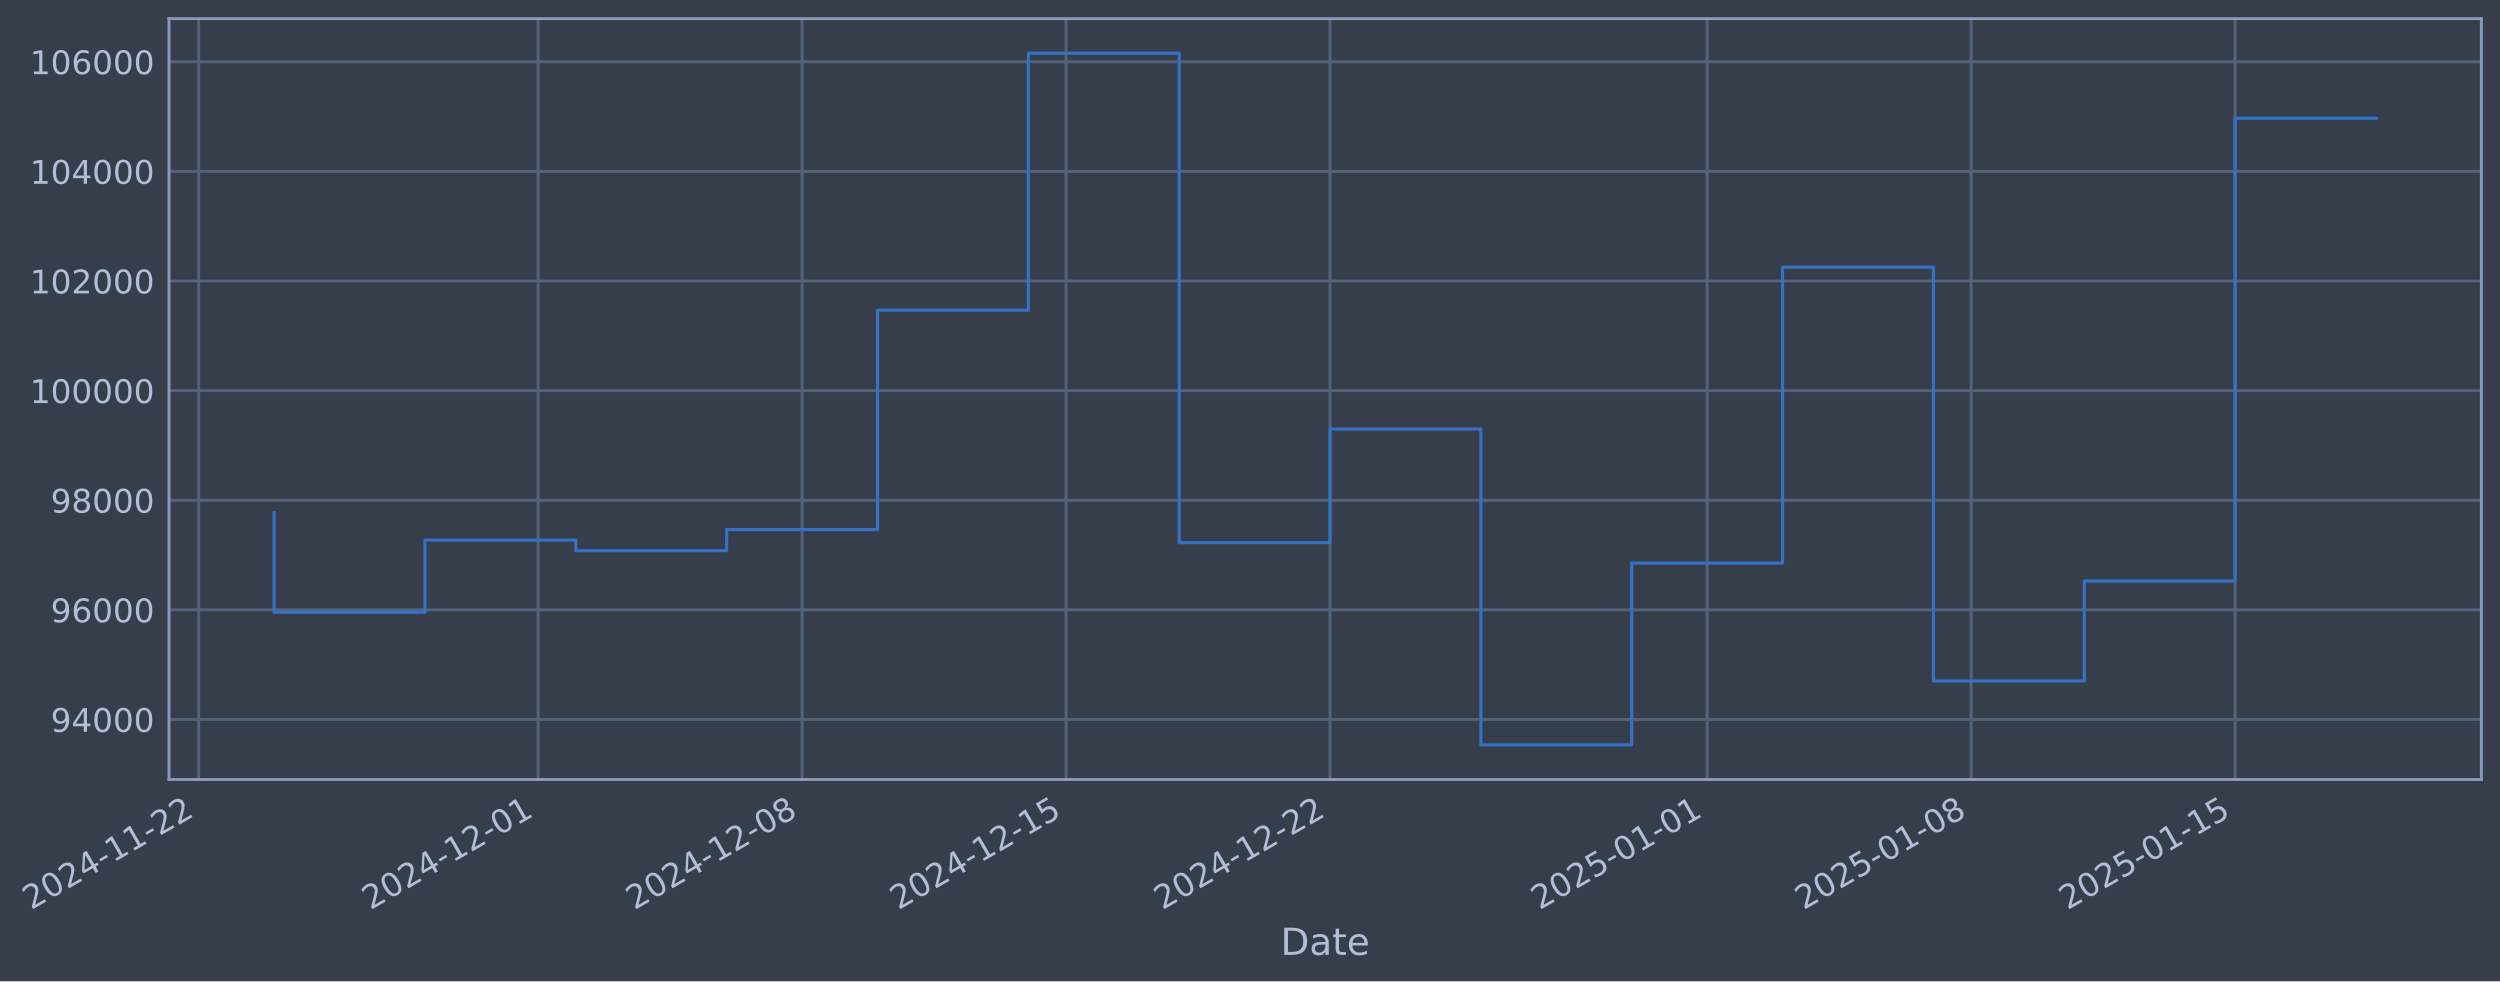
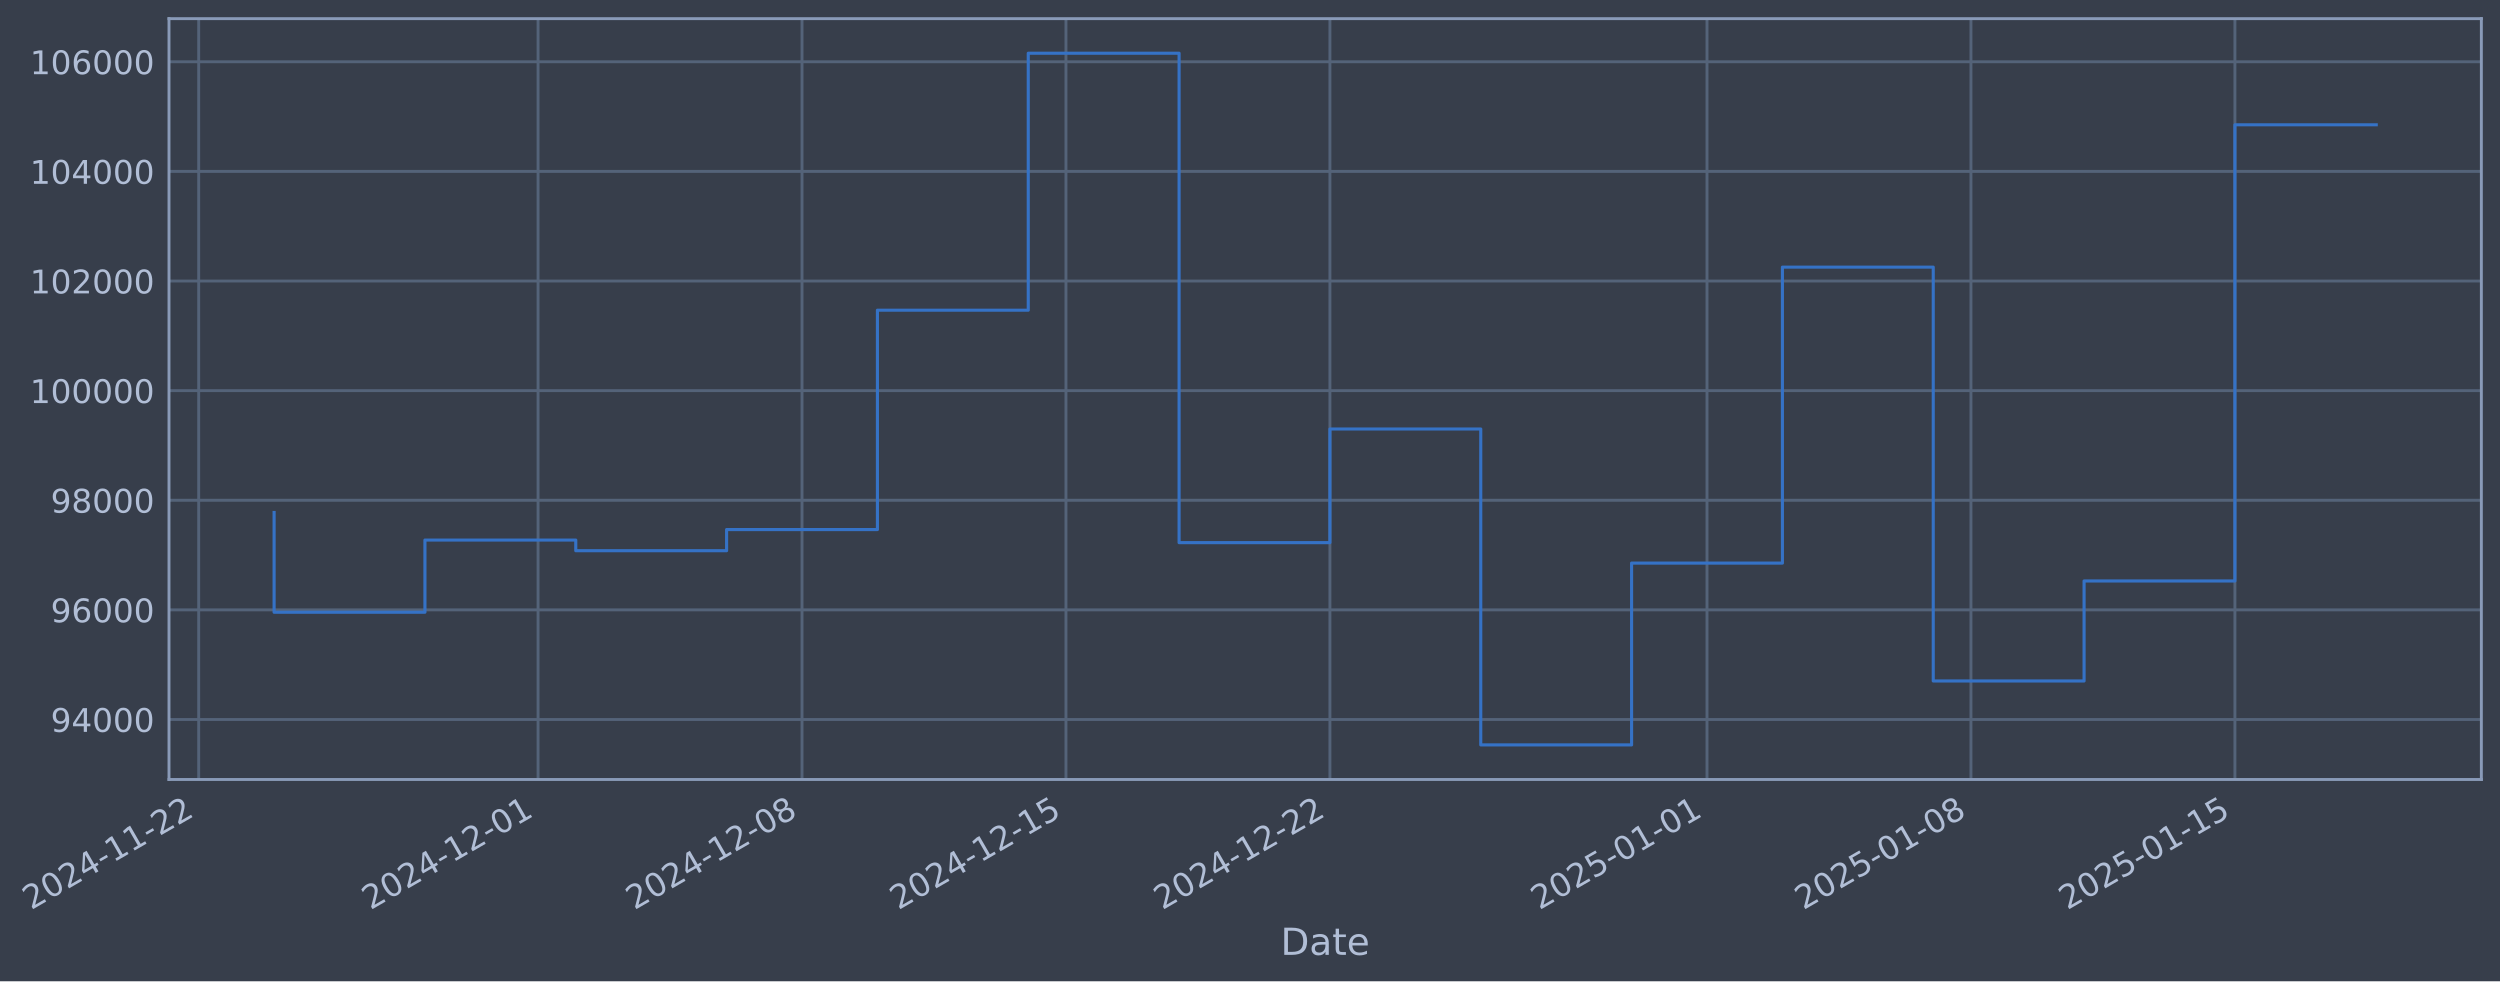
- <svg xmlns="http://www.w3.org/2000/svg" xmlns:xlink="http://www.w3.org/1999/xlink" width="965.252pt" height="378.87pt" viewBox="0 0 965.252 378.87" version="1.1">
+ <svg xmlns="http://www.w3.org/2000/svg" xmlns:xlink="http://www.w3.org/1999/xlink" width="965.249pt" height="378.87pt" viewBox="0 0 965.249 378.87" version="1.1">
  <defs>
    <style type="text/css">*{stroke-linejoin: round; stroke-linecap: butt}</style>
  </defs>
  <g id="figure_1">
    <g id="patch_1">
-       <path d="M 0 378.87  L 965.252 378.87  L 965.252 0  L 0 0  z " style="fill: #373e4b" />
+       <path d="M 0 378.87  L 965.249 378.87  L 965.249 0  L 0 0  z " style="fill: #373e4b" />
    </g>
    <g id="axes_1">
      <g id="patch_2">
-         <path d="M 65.252 300.96  L 958.052 300.96  L 958.052 7.2  L 65.252 7.2  z " style="fill: #373e4b" />
+         <path d="M 65.249 300.96  L 958.049 300.96  L 958.049 7.2  L 65.249 7.2  z " style="fill: #373e4b" />
      </g>
      <g id="matplotlib.axis_1">
        <g id="xtick_1">
          <g id="line2d_1">
-             <path d="M 76.713 300.96  L 76.713 7.2  " clip-path="url(#p4ee000d77e)" style="fill: none; stroke: #546379; stroke-width: 1.12; stroke-linecap: square" />
+             <path d="M 76.713 300.96  L 76.713 7.2  " clip-path="url(#p0c3b52e60b)" style="fill: none; stroke: #546379; stroke-width: 1.12; stroke-linecap: square" />
          </g>
          <g id="line2d_2" />
          <g id="text_1">
            <g style="fill: #b1bed6" transform="translate(11.98702 351.4642) rotate(-30) scale(0.126 -0.126)">
              <defs>
                <path id="DejaVuSans-32" d="M 1228 531  L 3431 531  L 3431 0  L 469 0  L 469 531  Q 828 903 1448 1529  Q 2069 2156 2228 2338  Q 2531 2678 2651 2914  Q 2772 3150 2772 3378  Q 2772 3750 2511 3984  Q 2250 4219 1831 4219  Q 1534 4219 1204 4116  Q 875 4013 500 3803  L 500 4441  Q 881 4594 1212 4672  Q 1544 4750 1819 4750  Q 2544 4750 2975 4387  Q 3406 4025 3406 3419  Q 3406 3131 3298 2873  Q 3191 2616 2906 2266  Q 2828 2175 2409 1742  Q 1991 1309 1228 531  z " transform="scale(0.015625)" />
                <path id="DejaVuSans-30" d="M 2034 4250  Q 1547 4250 1301 3770  Q 1056 3291 1056 2328  Q 1056 1369 1301 889  Q 1547 409 2034 409  Q 2525 409 2770 889  Q 3016 1369 3016 2328  Q 3016 3291 2770 3770  Q 2525 4250 2034 4250  z M 2034 4750  Q 2819 4750 3233 4129  Q 3647 3509 3647 2328  Q 3647 1150 3233 529  Q 2819 -91 2034 -91  Q 1250 -91 836 529  Q 422 1150 422 2328  Q 422 3509 836 4129  Q 1250 4750 2034 4750  z " transform="scale(0.015625)" />
                <path id="DejaVuSans-34" d="M 2419 4116  L 825 1625  L 2419 1625  L 2419 4116  z M 2253 4666  L 3047 4666  L 3047 1625  L 3713 1625  L 3713 1100  L 3047 1100  L 3047 0  L 2419 0  L 2419 1100  L 313 1100  L 313 1709  L 2253 4666  z " transform="scale(0.015625)" />
                <path id="DejaVuSans-2d" d="M 313 2009  L 1997 2009  L 1997 1497  L 313 1497  L 313 2009  z " transform="scale(0.015625)" />
                <path id="DejaVuSans-31" d="M 794 531  L 1825 531  L 1825 4091  L 703 3866  L 703 4441  L 1819 4666  L 2450 4666  L 2450 531  L 3481 531  L 3481 0  L 794 0  L 794 531  z " transform="scale(0.015625)" />
              </defs>
              <use xlink:href="#DejaVuSans-32" />
              <use xlink:href="#DejaVuSans-30" transform="translate(63.62305 0)" />
              <use xlink:href="#DejaVuSans-32" transform="translate(127.2461 0)" />
              <use xlink:href="#DejaVuSans-34" transform="translate(190.8691 0)" />
              <use xlink:href="#DejaVuSans-2d" transform="translate(254.4922 0)" />
              <use xlink:href="#DejaVuSans-31" transform="translate(290.5762 0)" />
              <use xlink:href="#DejaVuSans-31" transform="translate(354.1992 0)" />
              <use xlink:href="#DejaVuSans-2d" transform="translate(417.8223 0)" />
              <use xlink:href="#DejaVuSans-32" transform="translate(453.9062 0)" />
              <use xlink:href="#DejaVuSans-32" transform="translate(517.5293 0)" />
            </g>
          </g>
        </g>
        <g id="xtick_2">
          <g id="line2d_3">
-             <path d="M 207.756 300.96  L 207.756 7.2  " clip-path="url(#p4ee000d77e)" style="fill: none; stroke: #546379; stroke-width: 1.12; stroke-linecap: square" />
+             <path d="M 207.744 300.96  L 207.744 7.2  " clip-path="url(#p0c3b52e60b)" style="fill: none; stroke: #546379; stroke-width: 1.12; stroke-linecap: square" />
          </g>
          <g id="line2d_4" />
          <g id="text_2">
-             <g style="fill: #b1bed6" transform="translate(143.031 351.4642) rotate(-30) scale(0.126 -0.126)">
+             <g style="fill: #b1bed6" transform="translate(143.018 351.4642) rotate(-30) scale(0.126 -0.126)">
              <use xlink:href="#DejaVuSans-32" />
              <use xlink:href="#DejaVuSans-30" transform="translate(63.62305 0)" />
              <use xlink:href="#DejaVuSans-32" transform="translate(127.2461 0)" />
              <use xlink:href="#DejaVuSans-34" transform="translate(190.8691 0)" />
              <use xlink:href="#DejaVuSans-2d" transform="translate(254.4922 0)" />
              <use xlink:href="#DejaVuSans-31" transform="translate(290.5762 0)" />
              <use xlink:href="#DejaVuSans-32" transform="translate(354.1992 0)" />
              <use xlink:href="#DejaVuSans-2d" transform="translate(417.8223 0)" />
              <use xlink:href="#DejaVuSans-30" transform="translate(453.9062 0)" />
              <use xlink:href="#DejaVuSans-31" transform="translate(517.5293 0)" />
            </g>
          </g>
        </g>
        <g id="xtick_3">
          <g id="line2d_5">
-             <path d="M 309.68 300.96  L 309.68 7.2  " clip-path="url(#p4ee000d77e)" style="fill: none; stroke: #546379; stroke-width: 1.12; stroke-linecap: square" />
+             <path d="M 309.657 300.96  L 309.657 7.2  " clip-path="url(#p0c3b52e60b)" style="fill: none; stroke: #546379; stroke-width: 1.12; stroke-linecap: square" />
          </g>
          <g id="line2d_6" />
          <g id="text_3">
-             <g style="fill: #b1bed6" transform="translate(244.9541 351.4642) rotate(-30) scale(0.126 -0.126)">
+             <g style="fill: #b1bed6" transform="translate(244.931 351.4642) rotate(-30) scale(0.126 -0.126)">
              <defs>
                <path id="DejaVuSans-38" d="M 2034 2216  Q 1584 2216 1326 1975  Q 1069 1734 1069 1313  Q 1069 891 1326 650  Q 1584 409 2034 409  Q 2484 409 2743 651  Q 3003 894 3003 1313  Q 3003 1734 2745 1975  Q 2488 2216 2034 2216  z M 1403 2484  Q 997 2584 770 2862  Q 544 3141 544 3541  Q 544 4100 942 4425  Q 1341 4750 2034 4750  Q 2731 4750 3128 4425  Q 3525 4100 3525 3541  Q 3525 3141 3298 2862  Q 3072 2584 2669 2484  Q 3125 2378 3379 2068  Q 3634 1759 3634 1313  Q 3634 634 3220 271  Q 2806 -91 2034 -91  Q 1263 -91 848 271  Q 434 634 434 1313  Q 434 1759 690 2068  Q 947 2378 1403 2484  z M 1172 3481  Q 1172 3119 1398 2916  Q 1625 2713 2034 2713  Q 2441 2713 2670 2916  Q 2900 3119 2900 3481  Q 2900 3844 2670 4047  Q 2441 4250 2034 4250  Q 1625 4250 1398 4047  Q 1172 3844 1172 3481  z " transform="scale(0.015625)" />
              </defs>
              <use xlink:href="#DejaVuSans-32" />
              <use xlink:href="#DejaVuSans-30" transform="translate(63.62305 0)" />
              <use xlink:href="#DejaVuSans-32" transform="translate(127.2461 0)" />
              <use xlink:href="#DejaVuSans-34" transform="translate(190.8691 0)" />
              <use xlink:href="#DejaVuSans-2d" transform="translate(254.4922 0)" />
              <use xlink:href="#DejaVuSans-31" transform="translate(290.5762 0)" />
              <use xlink:href="#DejaVuSans-32" transform="translate(354.1992 0)" />
              <use xlink:href="#DejaVuSans-2d" transform="translate(417.8223 0)" />
              <use xlink:href="#DejaVuSans-30" transform="translate(453.9062 0)" />
              <use xlink:href="#DejaVuSans-38" transform="translate(517.5293 0)" />
            </g>
          </g>
        </g>
        <g id="xtick_4">
          <g id="line2d_7">
-             <path d="M 411.603 300.96  L 411.603 7.2  " clip-path="url(#p4ee000d77e)" style="fill: none; stroke: #546379; stroke-width: 1.12; stroke-linecap: square" />
+             <path d="M 411.569 300.96  L 411.569 7.2  " clip-path="url(#p0c3b52e60b)" style="fill: none; stroke: #546379; stroke-width: 1.12; stroke-linecap: square" />
          </g>
          <g id="line2d_8" />
          <g id="text_4">
-             <g style="fill: #b1bed6" transform="translate(346.8771 351.4642) rotate(-30) scale(0.126 -0.126)">
+             <g style="fill: #b1bed6" transform="translate(346.844 351.4642) rotate(-30) scale(0.126 -0.126)">
              <defs>
                <path id="DejaVuSans-35" d="M 691 4666  L 3169 4666  L 3169 4134  L 1269 4134  L 1269 2991  Q 1406 3038 1543 3061  Q 1681 3084 1819 3084  Q 2600 3084 3056 2656  Q 3513 2228 3513 1497  Q 3513 744 3044 326  Q 2575 -91 1722 -91  Q 1428 -91 1123 -41  Q 819 9 494 109  L 494 744  Q 775 591 1075 516  Q 1375 441 1709 441  Q 2250 441 2565 725  Q 2881 1009 2881 1497  Q 2881 1984 2565 2268  Q 2250 2553 1709 2553  Q 1456 2553 1204 2497  Q 953 2441 691 2322  L 691 4666  z " transform="scale(0.015625)" />
              </defs>
              <use xlink:href="#DejaVuSans-32" />
              <use xlink:href="#DejaVuSans-30" transform="translate(63.62305 0)" />
              <use xlink:href="#DejaVuSans-32" transform="translate(127.2461 0)" />
              <use xlink:href="#DejaVuSans-34" transform="translate(190.8691 0)" />
              <use xlink:href="#DejaVuSans-2d" transform="translate(254.4922 0)" />
              <use xlink:href="#DejaVuSans-31" transform="translate(290.5762 0)" />
              <use xlink:href="#DejaVuSans-32" transform="translate(354.1992 0)" />
              <use xlink:href="#DejaVuSans-2d" transform="translate(417.8223 0)" />
              <use xlink:href="#DejaVuSans-31" transform="translate(453.9062 0)" />
              <use xlink:href="#DejaVuSans-35" transform="translate(517.5293 0)" />
            </g>
          </g>
        </g>
        <g id="xtick_5">
          <g id="line2d_9">
-             <path d="M 513.526 300.96  L 513.526 7.2  " clip-path="url(#p4ee000d77e)" style="fill: none; stroke: #546379; stroke-width: 1.12; stroke-linecap: square" />
+             <path d="M 513.482 300.96  L 513.482 7.2  " clip-path="url(#p0c3b52e60b)" style="fill: none; stroke: #546379; stroke-width: 1.12; stroke-linecap: square" />
          </g>
          <g id="line2d_10" />
          <g id="text_5">
-             <g style="fill: #b1bed6" transform="translate(448.8002 351.4642) rotate(-30) scale(0.126 -0.126)">
+             <g style="fill: #b1bed6" transform="translate(448.757 351.4642) rotate(-30) scale(0.126 -0.126)">
              <use xlink:href="#DejaVuSans-32" />
              <use xlink:href="#DejaVuSans-30" transform="translate(63.62305 0)" />
              <use xlink:href="#DejaVuSans-32" transform="translate(127.2461 0)" />
              <use xlink:href="#DejaVuSans-34" transform="translate(190.8691 0)" />
              <use xlink:href="#DejaVuSans-2d" transform="translate(254.4922 0)" />
              <use xlink:href="#DejaVuSans-31" transform="translate(290.5762 0)" />
              <use xlink:href="#DejaVuSans-32" transform="translate(354.1992 0)" />
              <use xlink:href="#DejaVuSans-2d" transform="translate(417.8223 0)" />
              <use xlink:href="#DejaVuSans-32" transform="translate(453.9062 0)" />
              <use xlink:href="#DejaVuSans-32" transform="translate(517.5293 0)" />
            </g>
          </g>
        </g>
        <g id="xtick_6">
          <g id="line2d_11">
-             <path d="M 659.13 300.96  L 659.13 7.2  " clip-path="url(#p4ee000d77e)" style="fill: none; stroke: #546379; stroke-width: 1.12; stroke-linecap: square" />
+             <path d="M 659.072 300.96  L 659.072 7.2  " clip-path="url(#p0c3b52e60b)" style="fill: none; stroke: #546379; stroke-width: 1.12; stroke-linecap: square" />
          </g>
          <g id="line2d_12" />
          <g id="text_6">
-             <g style="fill: #b1bed6" transform="translate(594.4046 351.4642) rotate(-30) scale(0.126 -0.126)">
+             <g style="fill: #b1bed6" transform="translate(594.347 351.4642) rotate(-30) scale(0.126 -0.126)">
              <use xlink:href="#DejaVuSans-32" />
              <use xlink:href="#DejaVuSans-30" transform="translate(63.62305 0)" />
              <use xlink:href="#DejaVuSans-32" transform="translate(127.2461 0)" />
              <use xlink:href="#DejaVuSans-35" transform="translate(190.8691 0)" />
              <use xlink:href="#DejaVuSans-2d" transform="translate(254.4922 0)" />
              <use xlink:href="#DejaVuSans-30" transform="translate(290.5762 0)" />
              <use xlink:href="#DejaVuSans-31" transform="translate(354.1992 0)" />
              <use xlink:href="#DejaVuSans-2d" transform="translate(417.8223 0)" />
              <use xlink:href="#DejaVuSans-30" transform="translate(453.9062 0)" />
              <use xlink:href="#DejaVuSans-31" transform="translate(517.5293 0)" />
            </g>
          </g>
        </g>
        <g id="xtick_7">
          <g id="line2d_13">
-             <path d="M 761.053 300.96  L 761.053 7.2  " clip-path="url(#p4ee000d77e)" style="fill: none; stroke: #546379; stroke-width: 1.12; stroke-linecap: square" />
+             <path d="M 760.985 300.96  L 760.985 7.2  " clip-path="url(#p0c3b52e60b)" style="fill: none; stroke: #546379; stroke-width: 1.12; stroke-linecap: square" />
          </g>
          <g id="line2d_14" />
          <g id="text_7">
-             <g style="fill: #b1bed6" transform="translate(696.3277 351.4642) rotate(-30) scale(0.126 -0.126)">
+             <g style="fill: #b1bed6" transform="translate(696.2599 351.4642) rotate(-30) scale(0.126 -0.126)">
              <use xlink:href="#DejaVuSans-32" />
              <use xlink:href="#DejaVuSans-30" transform="translate(63.62305 0)" />
              <use xlink:href="#DejaVuSans-32" transform="translate(127.2461 0)" />
              <use xlink:href="#DejaVuSans-35" transform="translate(190.8691 0)" />
              <use xlink:href="#DejaVuSans-2d" transform="translate(254.4922 0)" />
              <use xlink:href="#DejaVuSans-30" transform="translate(290.5762 0)" />
              <use xlink:href="#DejaVuSans-31" transform="translate(354.1992 0)" />
              <use xlink:href="#DejaVuSans-2d" transform="translate(417.8223 0)" />
              <use xlink:href="#DejaVuSans-30" transform="translate(453.9062 0)" />
              <use xlink:href="#DejaVuSans-38" transform="translate(517.5293 0)" />
            </g>
          </g>
        </g>
        <g id="xtick_8">
          <g id="line2d_15">
-             <path d="M 862.976 300.96  L 862.976 7.2  " clip-path="url(#p4ee000d77e)" style="fill: none; stroke: #546379; stroke-width: 1.12; stroke-linecap: square" />
+             <path d="M 862.898 300.96  L 862.898 7.2  " clip-path="url(#p0c3b52e60b)" style="fill: none; stroke: #546379; stroke-width: 1.12; stroke-linecap: square" />
          </g>
          <g id="line2d_16" />
          <g id="text_8">
-             <g style="fill: #b1bed6" transform="translate(798.2508 351.4642) rotate(-30) scale(0.126 -0.126)">
+             <g style="fill: #b1bed6" transform="translate(798.1729 351.4642) rotate(-30) scale(0.126 -0.126)">
              <use xlink:href="#DejaVuSans-32" />
              <use xlink:href="#DejaVuSans-30" transform="translate(63.62305 0)" />
              <use xlink:href="#DejaVuSans-32" transform="translate(127.2461 0)" />
              <use xlink:href="#DejaVuSans-35" transform="translate(190.8691 0)" />
              <use xlink:href="#DejaVuSans-2d" transform="translate(254.4922 0)" />
              <use xlink:href="#DejaVuSans-30" transform="translate(290.5762 0)" />
              <use xlink:href="#DejaVuSans-31" transform="translate(354.1992 0)" />
              <use xlink:href="#DejaVuSans-2d" transform="translate(417.8223 0)" />
              <use xlink:href="#DejaVuSans-31" transform="translate(453.9062 0)" />
              <use xlink:href="#DejaVuSans-35" transform="translate(517.5293 0)" />
            </g>
          </g>
        </g>
        <g id="text_9">
-           <g style="fill: #b1bed6" transform="translate(494.4425 368.6753) scale(0.144 -0.144)">
+           <g style="fill: #b1bed6" transform="translate(494.4396 368.6753) scale(0.144 -0.144)">
            <defs>
              <path id="DejaVuSans-44" d="M 1259 4147  L 1259 519  L 2022 519  Q 2988 519 3436 956  Q 3884 1394 3884 2338  Q 3884 3275 3436 3711  Q 2988 4147 2022 4147  L 1259 4147  z M 628 4666  L 1925 4666  Q 3281 4666 3915 4102  Q 4550 3538 4550 2338  Q 4550 1131 3912 565  Q 3275 0 1925 0  L 628 0  L 628 4666  z " transform="scale(0.015625)" />
              <path id="DejaVuSans-61" d="M 2194 1759  Q 1497 1759 1228 1600  Q 959 1441 959 1056  Q 959 750 1161 570  Q 1363 391 1709 391  Q 2188 391 2477 730  Q 2766 1069 2766 1631  L 2766 1759  L 2194 1759  z M 3341 1997  L 3341 0  L 2766 0  L 2766 531  Q 2569 213 2275 61  Q 1981 -91 1556 -91  Q 1019 -91 701 211  Q 384 513 384 1019  Q 384 1609 779 1909  Q 1175 2209 1959 2209  L 2766 2209  L 2766 2266  Q 2766 2663 2505 2880  Q 2244 3097 1772 3097  Q 1472 3097 1187 3025  Q 903 2953 641 2809  L 641 3341  Q 956 3463 1253 3523  Q 1550 3584 1831 3584  Q 2591 3584 2966 3190  Q 3341 2797 3341 1997  z " transform="scale(0.015625)" />
              <path id="DejaVuSans-74" d="M 1172 4494  L 1172 3500  L 2356 3500  L 2356 3053  L 1172 3053  L 1172 1153  Q 1172 725 1289 603  Q 1406 481 1766 481  L 2356 481  L 2356 0  L 1766 0  Q 1100 0 847 248  Q 594 497 594 1153  L 594 3053  L 172 3053  L 172 3500  L 594 3500  L 594 4494  L 1172 4494  z " transform="scale(0.015625)" />
              <path id="DejaVuSans-65" d="M 3597 1894  L 3597 1613  L 953 1613  Q 991 1019 1311 708  Q 1631 397 2203 397  Q 2534 397 2845 478  Q 3156 559 3463 722  L 3463 178  Q 3153 47 2828 -22  Q 2503 -91 2169 -91  Q 1331 -91 842 396  Q 353 884 353 1716  Q 353 2575 817 3079  Q 1281 3584 2069 3584  Q 2775 3584 3186 3129  Q 3597 2675 3597 1894  z M 3022 2063  Q 3016 2534 2758 2815  Q 2500 3097 2075 3097  Q 1594 3097 1305 2825  Q 1016 2553 972 2059  L 3022 2063  z " transform="scale(0.015625)" />
            </defs>
            <use xlink:href="#DejaVuSans-44" />
            <use xlink:href="#DejaVuSans-61" transform="translate(77.00195 0)" />
            <use xlink:href="#DejaVuSans-74" transform="translate(138.2812 0)" />
            <use xlink:href="#DejaVuSans-65" transform="translate(177.4902 0)" />
          </g>
        </g>
      </g>
      <g id="matplotlib.axis_2">
        <g id="ytick_1">
          <g id="line2d_17">
-             <path d="M 65.252 277.797  L 958.052 277.797  " clip-path="url(#p4ee000d77e)" style="fill: none; stroke: #546379; stroke-width: 1.12; stroke-linecap: square" />
+             <path d="M 65.249 277.797  L 958.049 277.797  " clip-path="url(#p0c3b52e60b)" style="fill: none; stroke: #546379; stroke-width: 1.12; stroke-linecap: square" />
          </g>
          <g id="line2d_18" />
          <g id="text_10">
-             <g style="fill: #b1bed6" transform="translate(19.56784 282.5841) scale(0.126 -0.126)">
+             <g style="fill: #b1bed6" transform="translate(19.56495 282.5841) scale(0.126 -0.126)">
              <defs>
                <path id="DejaVuSans-39" d="M 703 97  L 703 672  Q 941 559 1184 500  Q 1428 441 1663 441  Q 2288 441 2617 861  Q 2947 1281 2994 2138  Q 2813 1869 2534 1725  Q 2256 1581 1919 1581  Q 1219 1581 811 2004  Q 403 2428 403 3163  Q 403 3881 828 4315  Q 1253 4750 1959 4750  Q 2769 4750 3195 4129  Q 3622 3509 3622 2328  Q 3622 1225 3098 567  Q 2575 -91 1691 -91  Q 1453 -91 1209 -44  Q 966 3 703 97  z M 1959 2075  Q 2384 2075 2632 2365  Q 2881 2656 2881 3163  Q 2881 3666 2632 3958  Q 2384 4250 1959 4250  Q 1534 4250 1286 3958  Q 1038 3666 1038 3163  Q 1038 2656 1286 2365  Q 1534 2075 1959 2075  z " transform="scale(0.015625)" />
              </defs>
              <use xlink:href="#DejaVuSans-39" />
              <use xlink:href="#DejaVuSans-34" transform="translate(63.62305 0)" />
              <use xlink:href="#DejaVuSans-30" transform="translate(127.2461 0)" />
              <use xlink:href="#DejaVuSans-30" transform="translate(190.8691 0)" />
              <use xlink:href="#DejaVuSans-30" transform="translate(254.4922 0)" />
            </g>
          </g>
        </g>
        <g id="ytick_2">
          <g id="line2d_19">
-             <path d="M 65.252 235.473  L 958.052 235.473  " clip-path="url(#p4ee000d77e)" style="fill: none; stroke: #546379; stroke-width: 1.12; stroke-linecap: square" />
+             <path d="M 65.249 235.473  L 958.049 235.473  " clip-path="url(#p0c3b52e60b)" style="fill: none; stroke: #546379; stroke-width: 1.12; stroke-linecap: square" />
          </g>
          <g id="line2d_20" />
          <g id="text_11">
-             <g style="fill: #b1bed6" transform="translate(19.56784 240.2602) scale(0.126 -0.126)">
+             <g style="fill: #b1bed6" transform="translate(19.56495 240.2602) scale(0.126 -0.126)">
              <defs>
                <path id="DejaVuSans-36" d="M 2113 2584  Q 1688 2584 1439 2293  Q 1191 2003 1191 1497  Q 1191 994 1439 701  Q 1688 409 2113 409  Q 2538 409 2786 701  Q 3034 994 3034 1497  Q 3034 2003 2786 2293  Q 2538 2584 2113 2584  z M 3366 4563  L 3366 3988  Q 3128 4100 2886 4159  Q 2644 4219 2406 4219  Q 1781 4219 1451 3797  Q 1122 3375 1075 2522  Q 1259 2794 1537 2939  Q 1816 3084 2150 3084  Q 2853 3084 3261 2657  Q 3669 2231 3669 1497  Q 3669 778 3244 343  Q 2819 -91 2113 -91  Q 1303 -91 875 529  Q 447 1150 447 2328  Q 447 3434 972 4092  Q 1497 4750 2381 4750  Q 2619 4750 2861 4703  Q 3103 4656 3366 4563  z " transform="scale(0.015625)" />
              </defs>
              <use xlink:href="#DejaVuSans-39" />
              <use xlink:href="#DejaVuSans-36" transform="translate(63.62305 0)" />
              <use xlink:href="#DejaVuSans-30" transform="translate(127.2461 0)" />
              <use xlink:href="#DejaVuSans-30" transform="translate(190.8691 0)" />
              <use xlink:href="#DejaVuSans-30" transform="translate(254.4922 0)" />
            </g>
          </g>
        </g>
        <g id="ytick_3">
          <g id="line2d_21">
-             <path d="M 65.252 193.149  L 958.052 193.149  " clip-path="url(#p4ee000d77e)" style="fill: none; stroke: #546379; stroke-width: 1.12; stroke-linecap: square" />
+             <path d="M 65.249 193.149  L 958.049 193.149  " clip-path="url(#p0c3b52e60b)" style="fill: none; stroke: #546379; stroke-width: 1.12; stroke-linecap: square" />
          </g>
          <g id="line2d_22" />
          <g id="text_12">
-             <g style="fill: #b1bed6" transform="translate(19.56784 197.9364) scale(0.126 -0.126)">
+             <g style="fill: #b1bed6" transform="translate(19.56495 197.9364) scale(0.126 -0.126)">
              <use xlink:href="#DejaVuSans-39" />
              <use xlink:href="#DejaVuSans-38" transform="translate(63.62305 0)" />
              <use xlink:href="#DejaVuSans-30" transform="translate(127.2461 0)" />
              <use xlink:href="#DejaVuSans-30" transform="translate(190.8691 0)" />
              <use xlink:href="#DejaVuSans-30" transform="translate(254.4922 0)" />
            </g>
          </g>
        </g>
        <g id="ytick_4">
          <g id="line2d_23">
-             <path d="M 65.252 150.826  L 958.052 150.826  " clip-path="url(#p4ee000d77e)" style="fill: none; stroke: #546379; stroke-width: 1.12; stroke-linecap: square" />
+             <path d="M 65.249 150.826  L 958.049 150.826  " clip-path="url(#p0c3b52e60b)" style="fill: none; stroke: #546379; stroke-width: 1.12; stroke-linecap: square" />
          </g>
          <g id="line2d_24" />
          <g id="text_13">
-             <g style="fill: #b1bed6" transform="translate(11.55109 155.6126) scale(0.126 -0.126)">
+             <g style="fill: #b1bed6" transform="translate(11.5482 155.6126) scale(0.126 -0.126)">
              <use xlink:href="#DejaVuSans-31" />
              <use xlink:href="#DejaVuSans-30" transform="translate(63.62305 0)" />
              <use xlink:href="#DejaVuSans-30" transform="translate(127.2461 0)" />
              <use xlink:href="#DejaVuSans-30" transform="translate(190.8691 0)" />
              <use xlink:href="#DejaVuSans-30" transform="translate(254.4922 0)" />
              <use xlink:href="#DejaVuSans-30" transform="translate(318.1152 0)" />
            </g>
          </g>
        </g>
        <g id="ytick_5">
          <g id="line2d_25">
-             <path d="M 65.252 108.502  L 958.052 108.502  " clip-path="url(#p4ee000d77e)" style="fill: none; stroke: #546379; stroke-width: 1.12; stroke-linecap: square" />
+             <path d="M 65.249 108.502  L 958.049 108.502  " clip-path="url(#p0c3b52e60b)" style="fill: none; stroke: #546379; stroke-width: 1.12; stroke-linecap: square" />
          </g>
          <g id="line2d_26" />
          <g id="text_14">
-             <g style="fill: #b1bed6" transform="translate(11.55109 113.2888) scale(0.126 -0.126)">
+             <g style="fill: #b1bed6" transform="translate(11.5482 113.2888) scale(0.126 -0.126)">
              <use xlink:href="#DejaVuSans-31" />
              <use xlink:href="#DejaVuSans-30" transform="translate(63.62305 0)" />
              <use xlink:href="#DejaVuSans-32" transform="translate(127.2461 0)" />
              <use xlink:href="#DejaVuSans-30" transform="translate(190.8691 0)" />
              <use xlink:href="#DejaVuSans-30" transform="translate(254.4922 0)" />
              <use xlink:href="#DejaVuSans-30" transform="translate(318.1152 0)" />
            </g>
          </g>
        </g>
        <g id="ytick_6">
          <g id="line2d_27">
-             <path d="M 65.252 66.178  L 958.052 66.178  " clip-path="url(#p4ee000d77e)" style="fill: none; stroke: #546379; stroke-width: 1.12; stroke-linecap: square" />
+             <path d="M 65.249 66.178  L 958.049 66.178  " clip-path="url(#p0c3b52e60b)" style="fill: none; stroke: #546379; stroke-width: 1.12; stroke-linecap: square" />
          </g>
          <g id="line2d_28" />
          <g id="text_15">
-             <g style="fill: #b1bed6" transform="translate(11.55109 70.96502) scale(0.126 -0.126)">
+             <g style="fill: #b1bed6" transform="translate(11.5482 70.96502) scale(0.126 -0.126)">
              <use xlink:href="#DejaVuSans-31" />
              <use xlink:href="#DejaVuSans-30" transform="translate(63.62305 0)" />
              <use xlink:href="#DejaVuSans-34" transform="translate(127.2461 0)" />
              <use xlink:href="#DejaVuSans-30" transform="translate(190.8691 0)" />
              <use xlink:href="#DejaVuSans-30" transform="translate(254.4922 0)" />
              <use xlink:href="#DejaVuSans-30" transform="translate(318.1152 0)" />
            </g>
          </g>
        </g>
        <g id="ytick_7">
          <g id="line2d_29">
-             <path d="M 65.252 23.854  L 958.052 23.854  " clip-path="url(#p4ee000d77e)" style="fill: none; stroke: #546379; stroke-width: 1.12; stroke-linecap: square" />
+             <path d="M 65.249 23.854  L 958.049 23.854  " clip-path="url(#p0c3b52e60b)" style="fill: none; stroke: #546379; stroke-width: 1.12; stroke-linecap: square" />
          </g>
          <g id="line2d_30" />
          <g id="text_16">
-             <g style="fill: #b1bed6" transform="translate(11.55109 28.64121) scale(0.126 -0.126)">
+             <g style="fill: #b1bed6" transform="translate(11.5482 28.64121) scale(0.126 -0.126)">
              <use xlink:href="#DejaVuSans-31" />
              <use xlink:href="#DejaVuSans-30" transform="translate(63.62305 0)" />
              <use xlink:href="#DejaVuSans-36" transform="translate(127.2461 0)" />
              <use xlink:href="#DejaVuSans-30" transform="translate(190.8691 0)" />
              <use xlink:href="#DejaVuSans-30" transform="translate(254.4922 0)" />
              <use xlink:href="#DejaVuSans-30" transform="translate(318.1152 0)" />
            </g>
          </g>
        </g>
      </g>
      <g id="line2d_31">
-         <path d="M 105.833 197.87  L 105.833 236.383  L 164.075 236.383  L 164.075 208.521  L 222.317 208.521  L 222.317 212.628  L 280.559 212.628  L 280.559 204.459  L 338.8 204.459  L 338.8 119.77  L 397.042 119.77  L 397.042 20.553  L 455.284 20.553  L 455.284 209.517  L 513.526 209.517  L 513.526 165.636  L 571.768 165.636  L 571.768 287.607  L 630.009 287.607  L 630.009 217.409  L 688.251 217.409  L 688.251 103.141  L 746.493 103.141  L 746.493 262.927  L 804.735 262.927  L 804.735 224.318  L 862.976 224.318  L 862.976 45.679  L 917.47 45.679  " clip-path="url(#p4ee000d77e)" style="fill: none; stroke: #3572c6; stroke-width: 1.2; stroke-linecap: square" />
+         <path d="M 105.831 197.87  L 105.831 236.383  L 164.067 236.383  L 164.067 208.521  L 222.303 208.521  L 222.303 212.628  L 280.539 212.628  L 280.539 204.459  L 338.774 204.459  L 338.774 119.77  L 397.01 119.77  L 397.01 20.553  L 455.246 20.553  L 455.246 209.517  L 513.482 209.517  L 513.482 165.636  L 571.718 165.636  L 571.718 287.607  L 629.954 287.607  L 629.954 217.409  L 688.19 217.409  L 688.19 103.141  L 746.426 103.141  L 746.426 262.927  L 804.662 262.927  L 804.662 224.318  L 862.898 224.318  L 862.898 48.188  L 917.467 48.188  " clip-path="url(#p0c3b52e60b)" style="fill: none; stroke: #3572c6; stroke-width: 1.2; stroke-linecap: square" />
      </g>
      <g id="patch_3">
-         <path d="M 65.252 300.96  L 65.252 7.2  " style="fill: none; stroke: #899ab8; stroke-width: 1.12; stroke-linejoin: miter; stroke-linecap: square" />
+         <path d="M 65.249 300.96  L 65.249 7.2  " style="fill: none; stroke: #899ab8; stroke-width: 1.12; stroke-linejoin: miter; stroke-linecap: square" />
      </g>
      <g id="patch_4">
-         <path d="M 958.052 300.96  L 958.052 7.2  " style="fill: none; stroke: #899ab8; stroke-width: 1.12; stroke-linejoin: miter; stroke-linecap: square" />
+         <path d="M 958.049 300.96  L 958.049 7.2  " style="fill: none; stroke: #899ab8; stroke-width: 1.12; stroke-linejoin: miter; stroke-linecap: square" />
      </g>
      <g id="patch_5">
-         <path d="M 65.252 300.96  L 958.052 300.96  " style="fill: none; stroke: #899ab8; stroke-width: 1.12; stroke-linejoin: miter; stroke-linecap: square" />
+         <path d="M 65.249 300.96  L 958.049 300.96  " style="fill: none; stroke: #899ab8; stroke-width: 1.12; stroke-linejoin: miter; stroke-linecap: square" />
      </g>
      <g id="patch_6">
-         <path d="M 65.252 7.2  L 958.052 7.2  " style="fill: none; stroke: #899ab8; stroke-width: 1.12; stroke-linejoin: miter; stroke-linecap: square" />
+         <path d="M 65.249 7.2  L 958.049 7.2  " style="fill: none; stroke: #899ab8; stroke-width: 1.12; stroke-linejoin: miter; stroke-linecap: square" />
      </g>
    </g>
  </g>
  <defs>
-     <clipPath id="p4ee000d77e">
-       <rect x="65.252" y="7.2" width="892.8" height="293.76" />
+     <clipPath id="p0c3b52e60b">
+       <rect x="65.249" y="7.2" width="892.8" height="293.76" />
    </clipPath>
  </defs>
</svg>
